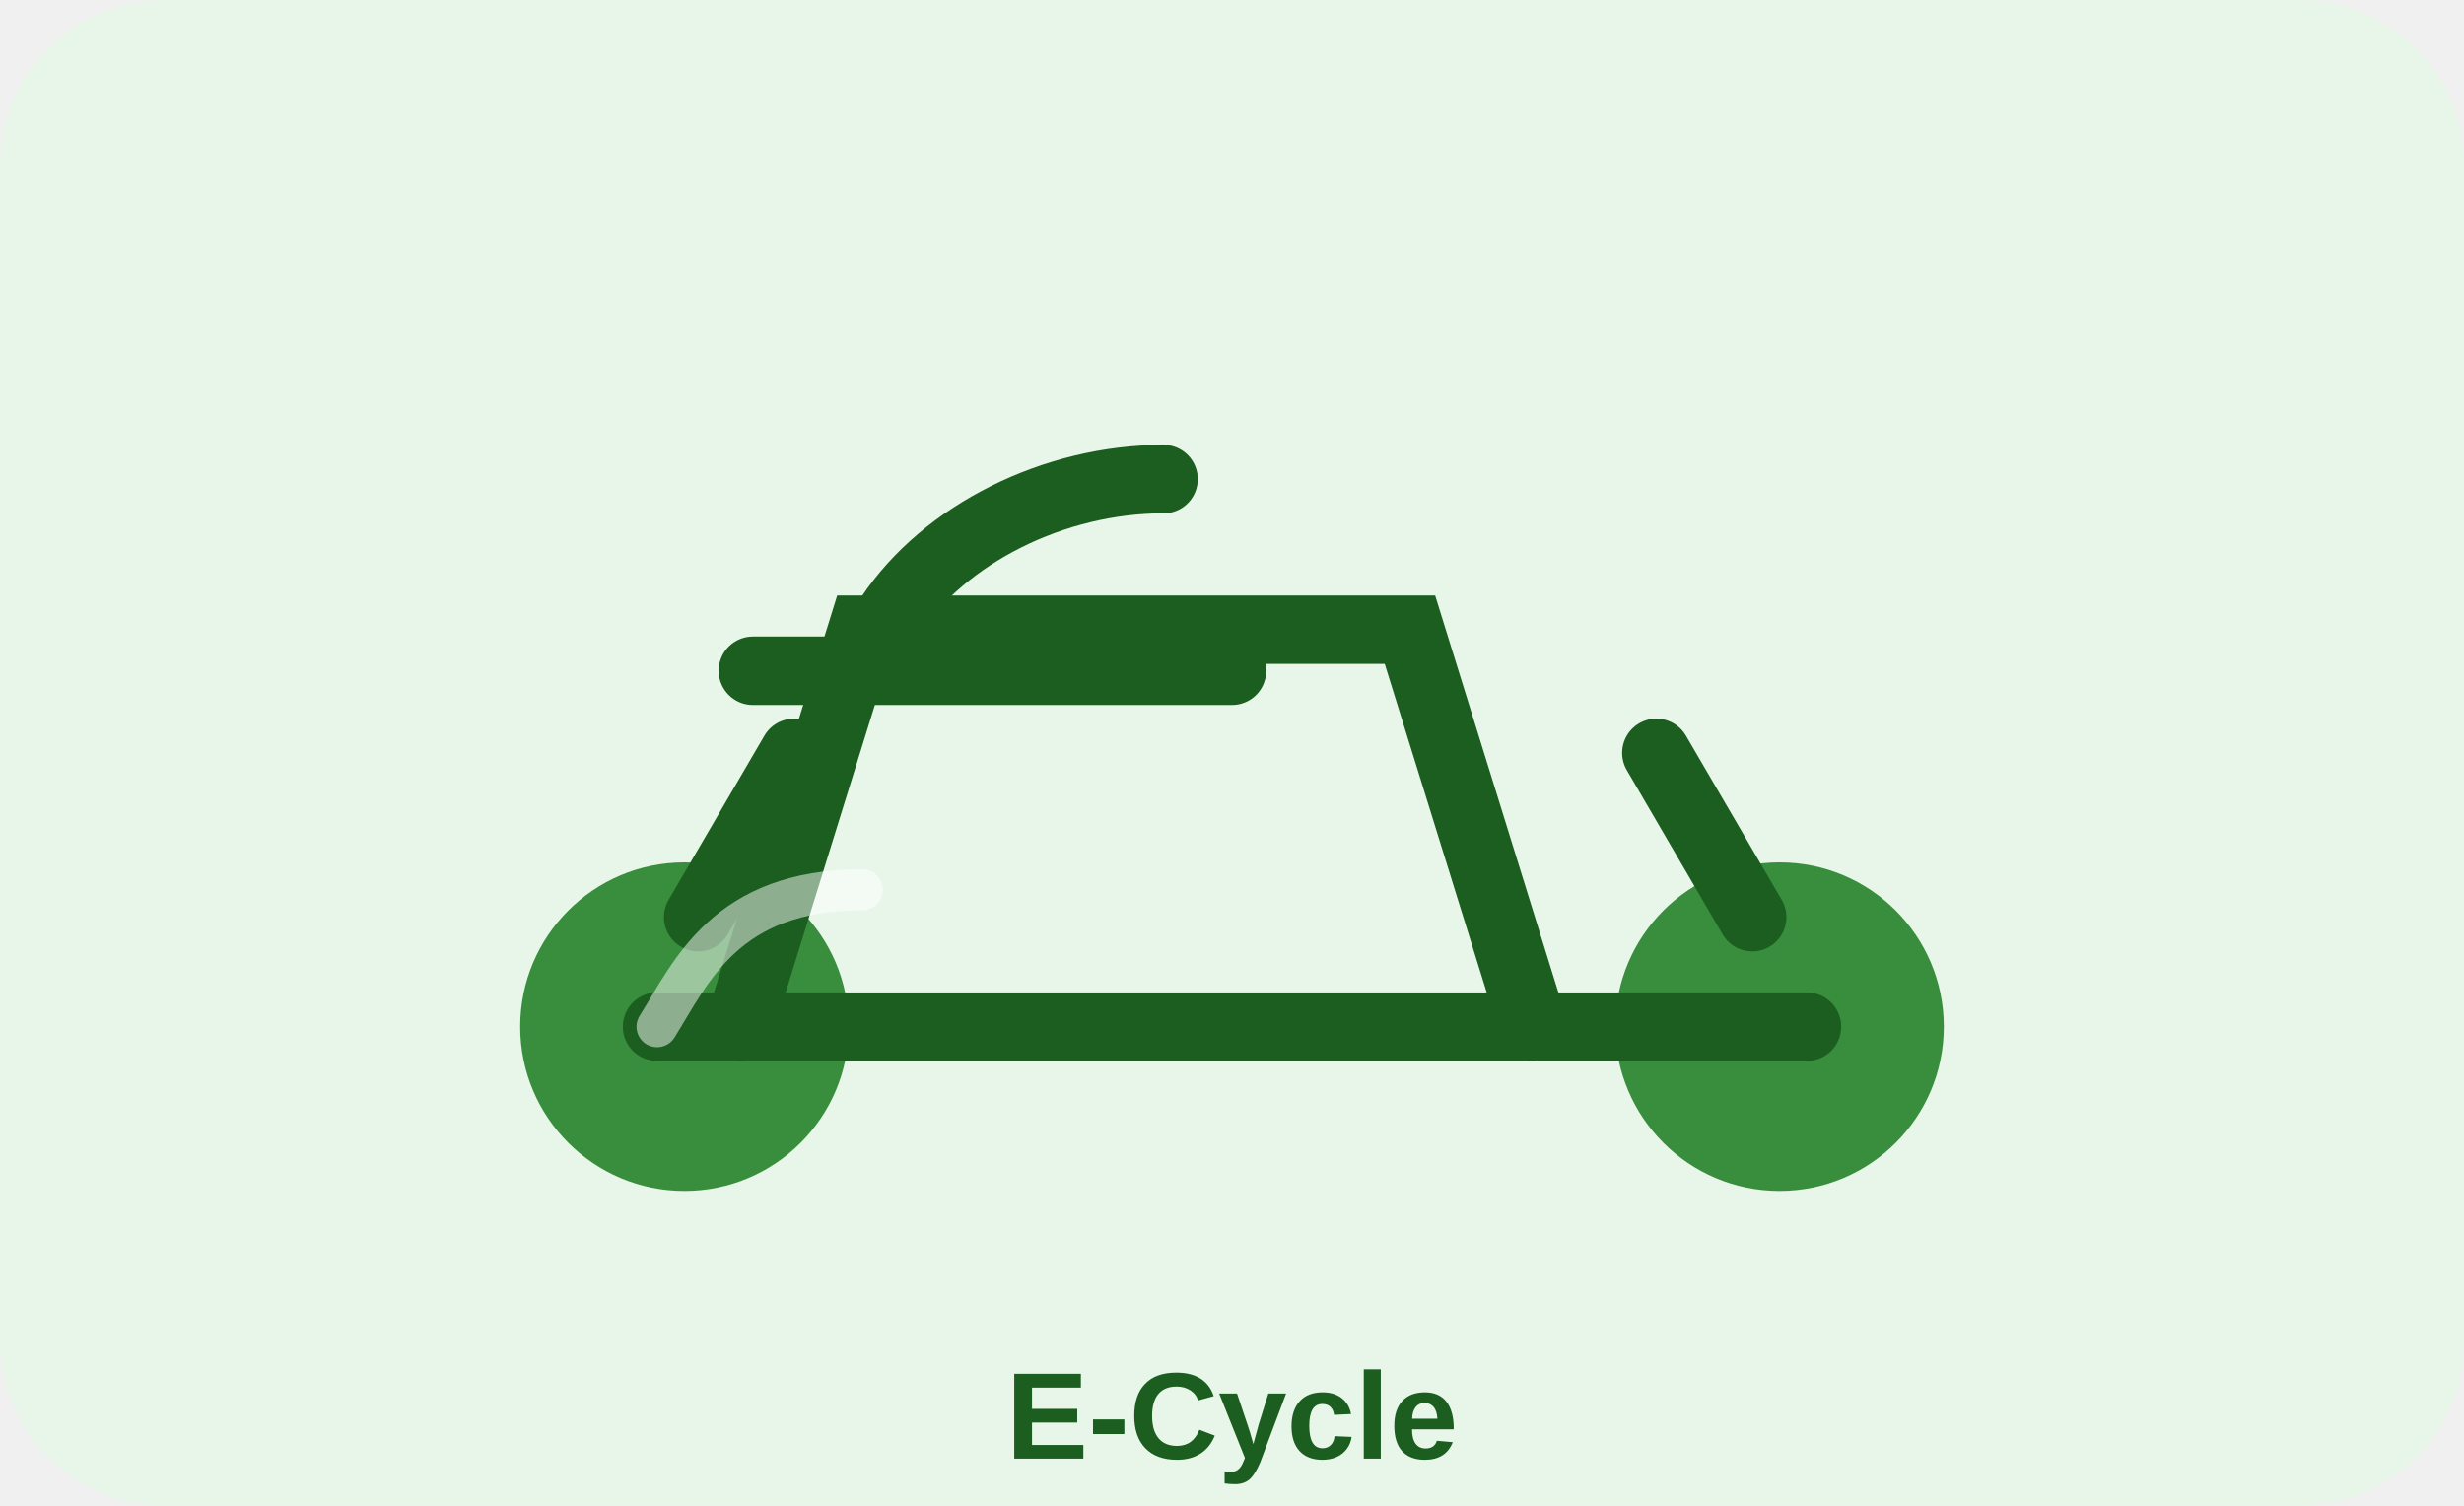
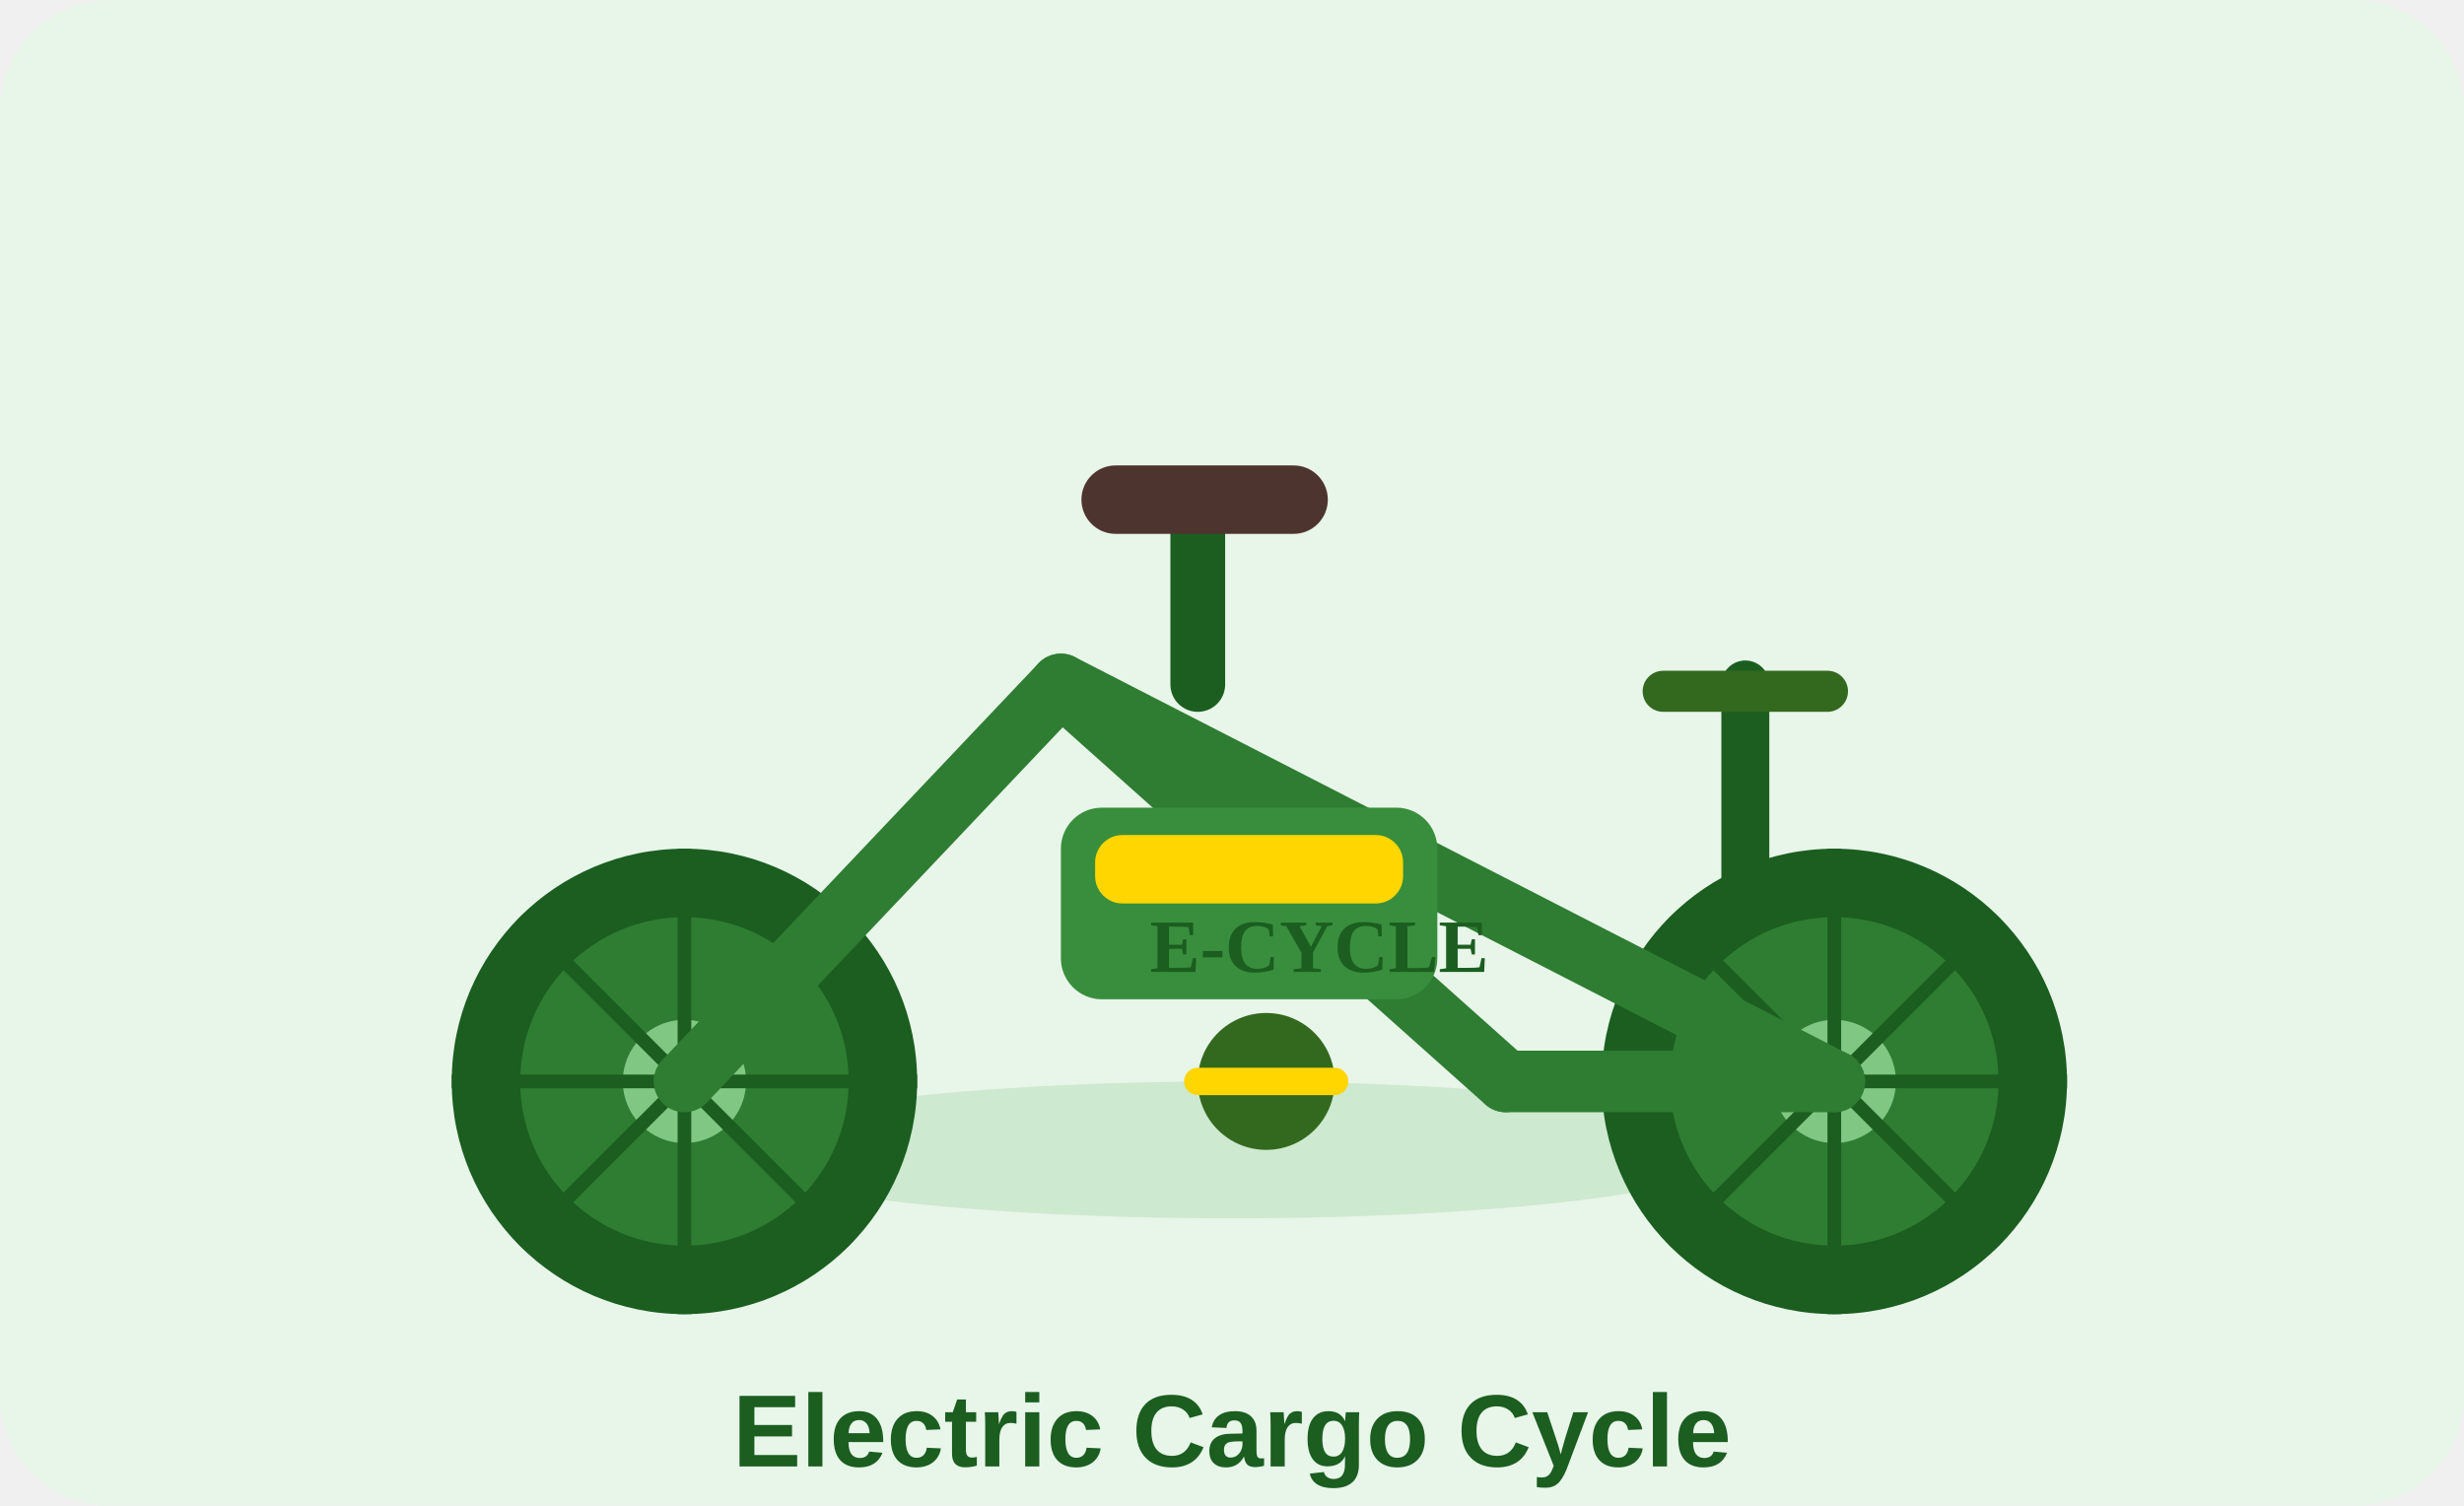
<svg xmlns="http://www.w3.org/2000/svg" viewBox="0 0 360 220">
-   <defs>
-     <linearGradient id="cycleBg" x1="0" x2="1" y1="0" y2="1">
-       <stop offset="0%" stop-color="#c8e6c9" />
-       <stop offset="100%" stop-color="#81c784" />
-     </linearGradient>
-   </defs>
-   <rect width="360" height="220" rx="24" fill="#e8f5e9" />
-   <circle cx="100" cy="150" r="24" fill="#388e3c" />
-   <circle cx="260" cy="150" r="24" fill="#388e3c" />
-   <path d="M96 150h168" stroke="#1b5e20" stroke-width="10" stroke-linecap="round" />
-   <path d="M108 150l18-58h80l18 58" stroke="#1b5e20" stroke-width="10" fill="none" stroke-linecap="round" />
-   <path d="M110 98h70" stroke="#1b5e20" stroke-width="10" stroke-linecap="round" />
-   <path d="M130 90c8-12 24-20 40-20" stroke="#1b5e20" stroke-width="10" fill="none" stroke-linecap="round" />
-   <path d="M116 110l-14 24" stroke="#1b5e20" stroke-width="10" stroke-linecap="round" />
-   <path d="M242 110l14 24" stroke="#1b5e20" stroke-width="10" stroke-linecap="round" />
-   <path d="M96 150c5-8 10-20 30-20" stroke="#fff" stroke-width="6" fill="none" stroke-linecap="round" opacity="0.5" />
-   <text x="50%" y="208" dominant-baseline="middle" text-anchor="middle" fill="#1b5e20" font-size="18" font-family="Arial, sans-serif" font-weight="700">E-Cycle</text>
+   <rect width="360" height="220" rx="16" fill="#e8f5e9" />
+   <ellipse cx="180" cy="168" rx="75" ry="10" fill="#a5d6a7" opacity="0.4" />
+   <circle cx="100" cy="158" r="34" fill="#1b5e20" />
+   <circle cx="100" cy="158" r="24" fill="#2e7d32" />
+   <circle cx="100" cy="158" r="9" fill="#81c784" />
+   <line x1="100" y1="124" x2="100" y2="192" stroke="#1b5e20" stroke-width="2" />
+   <line x1="66" y1="158" x2="134" y2="158" stroke="#1b5e20" stroke-width="2" />
+   <line x1="76" y1="134" x2="124" y2="182" stroke="#1b5e20" stroke-width="2" />
+   <line x1="76" y1="182" x2="124" y2="134" stroke="#1b5e20" stroke-width="2" />
+   <circle cx="268" cy="158" r="34" fill="#1b5e20" />
+   <circle cx="268" cy="158" r="24" fill="#2e7d32" />
+   <circle cx="268" cy="158" r="9" fill="#81c784" />
+   <line x1="268" y1="124" x2="268" y2="192" stroke="#1b5e20" stroke-width="2" />
+   <line x1="234" y1="158" x2="302" y2="158" stroke="#1b5e20" stroke-width="2" />
+   <line x1="244" y1="134" x2="292" y2="182" stroke="#1b5e20" stroke-width="2" />
+   <line x1="244" y1="182" x2="292" y2="134" stroke="#1b5e20" stroke-width="2" />
+   <path d="M100 158 L155 100 L220 158" stroke="#2e7d32" stroke-width="9" fill="none" stroke-linecap="round" stroke-linejoin="round" />
+   <path d="M155 100 L268 158" stroke="#2e7d32" stroke-width="9" fill="none" stroke-linecap="round" />
+   <path d="M220 158 L268 158" stroke="#2e7d32" stroke-width="9" fill="none" stroke-linecap="round" />
+   <line x1="175" y1="100" x2="175" y2="75" stroke="#1b5e20" stroke-width="8" stroke-linecap="round" />
+   <rect x="158" y="68" width="36" height="10" rx="5" fill="#4e342e" />
+   <line x1="255" y1="130" x2="255" y2="100" stroke="#1b5e20" stroke-width="7" stroke-linecap="round" />
+   <rect x="240" y="98" width="30" height="6" rx="3" fill="#33691e" />
+   <rect x="155" y="118" width="55" height="28" rx="6" fill="#388e3c" />
+   <rect x="160" y="122" width="45" height="10" rx="4" fill="#ffd600" />
+   <text x="168" y="142" fill="#1b5e20" font-size="11" font-weight="900">E-CYCLE</text>
+   <circle cx="185" cy="158" r="10" fill="#33691e" />
+   <line x1="175" y1="158" x2="195" y2="158" stroke="#ffd600" stroke-width="4" stroke-linecap="round" />
+   <text x="50%" y="210" dominant-baseline="middle" text-anchor="middle" fill="#1b5e20" font-size="15" font-family="Arial, sans-serif" font-weight="800">Electric Cargo Cycle</text>
</svg>
